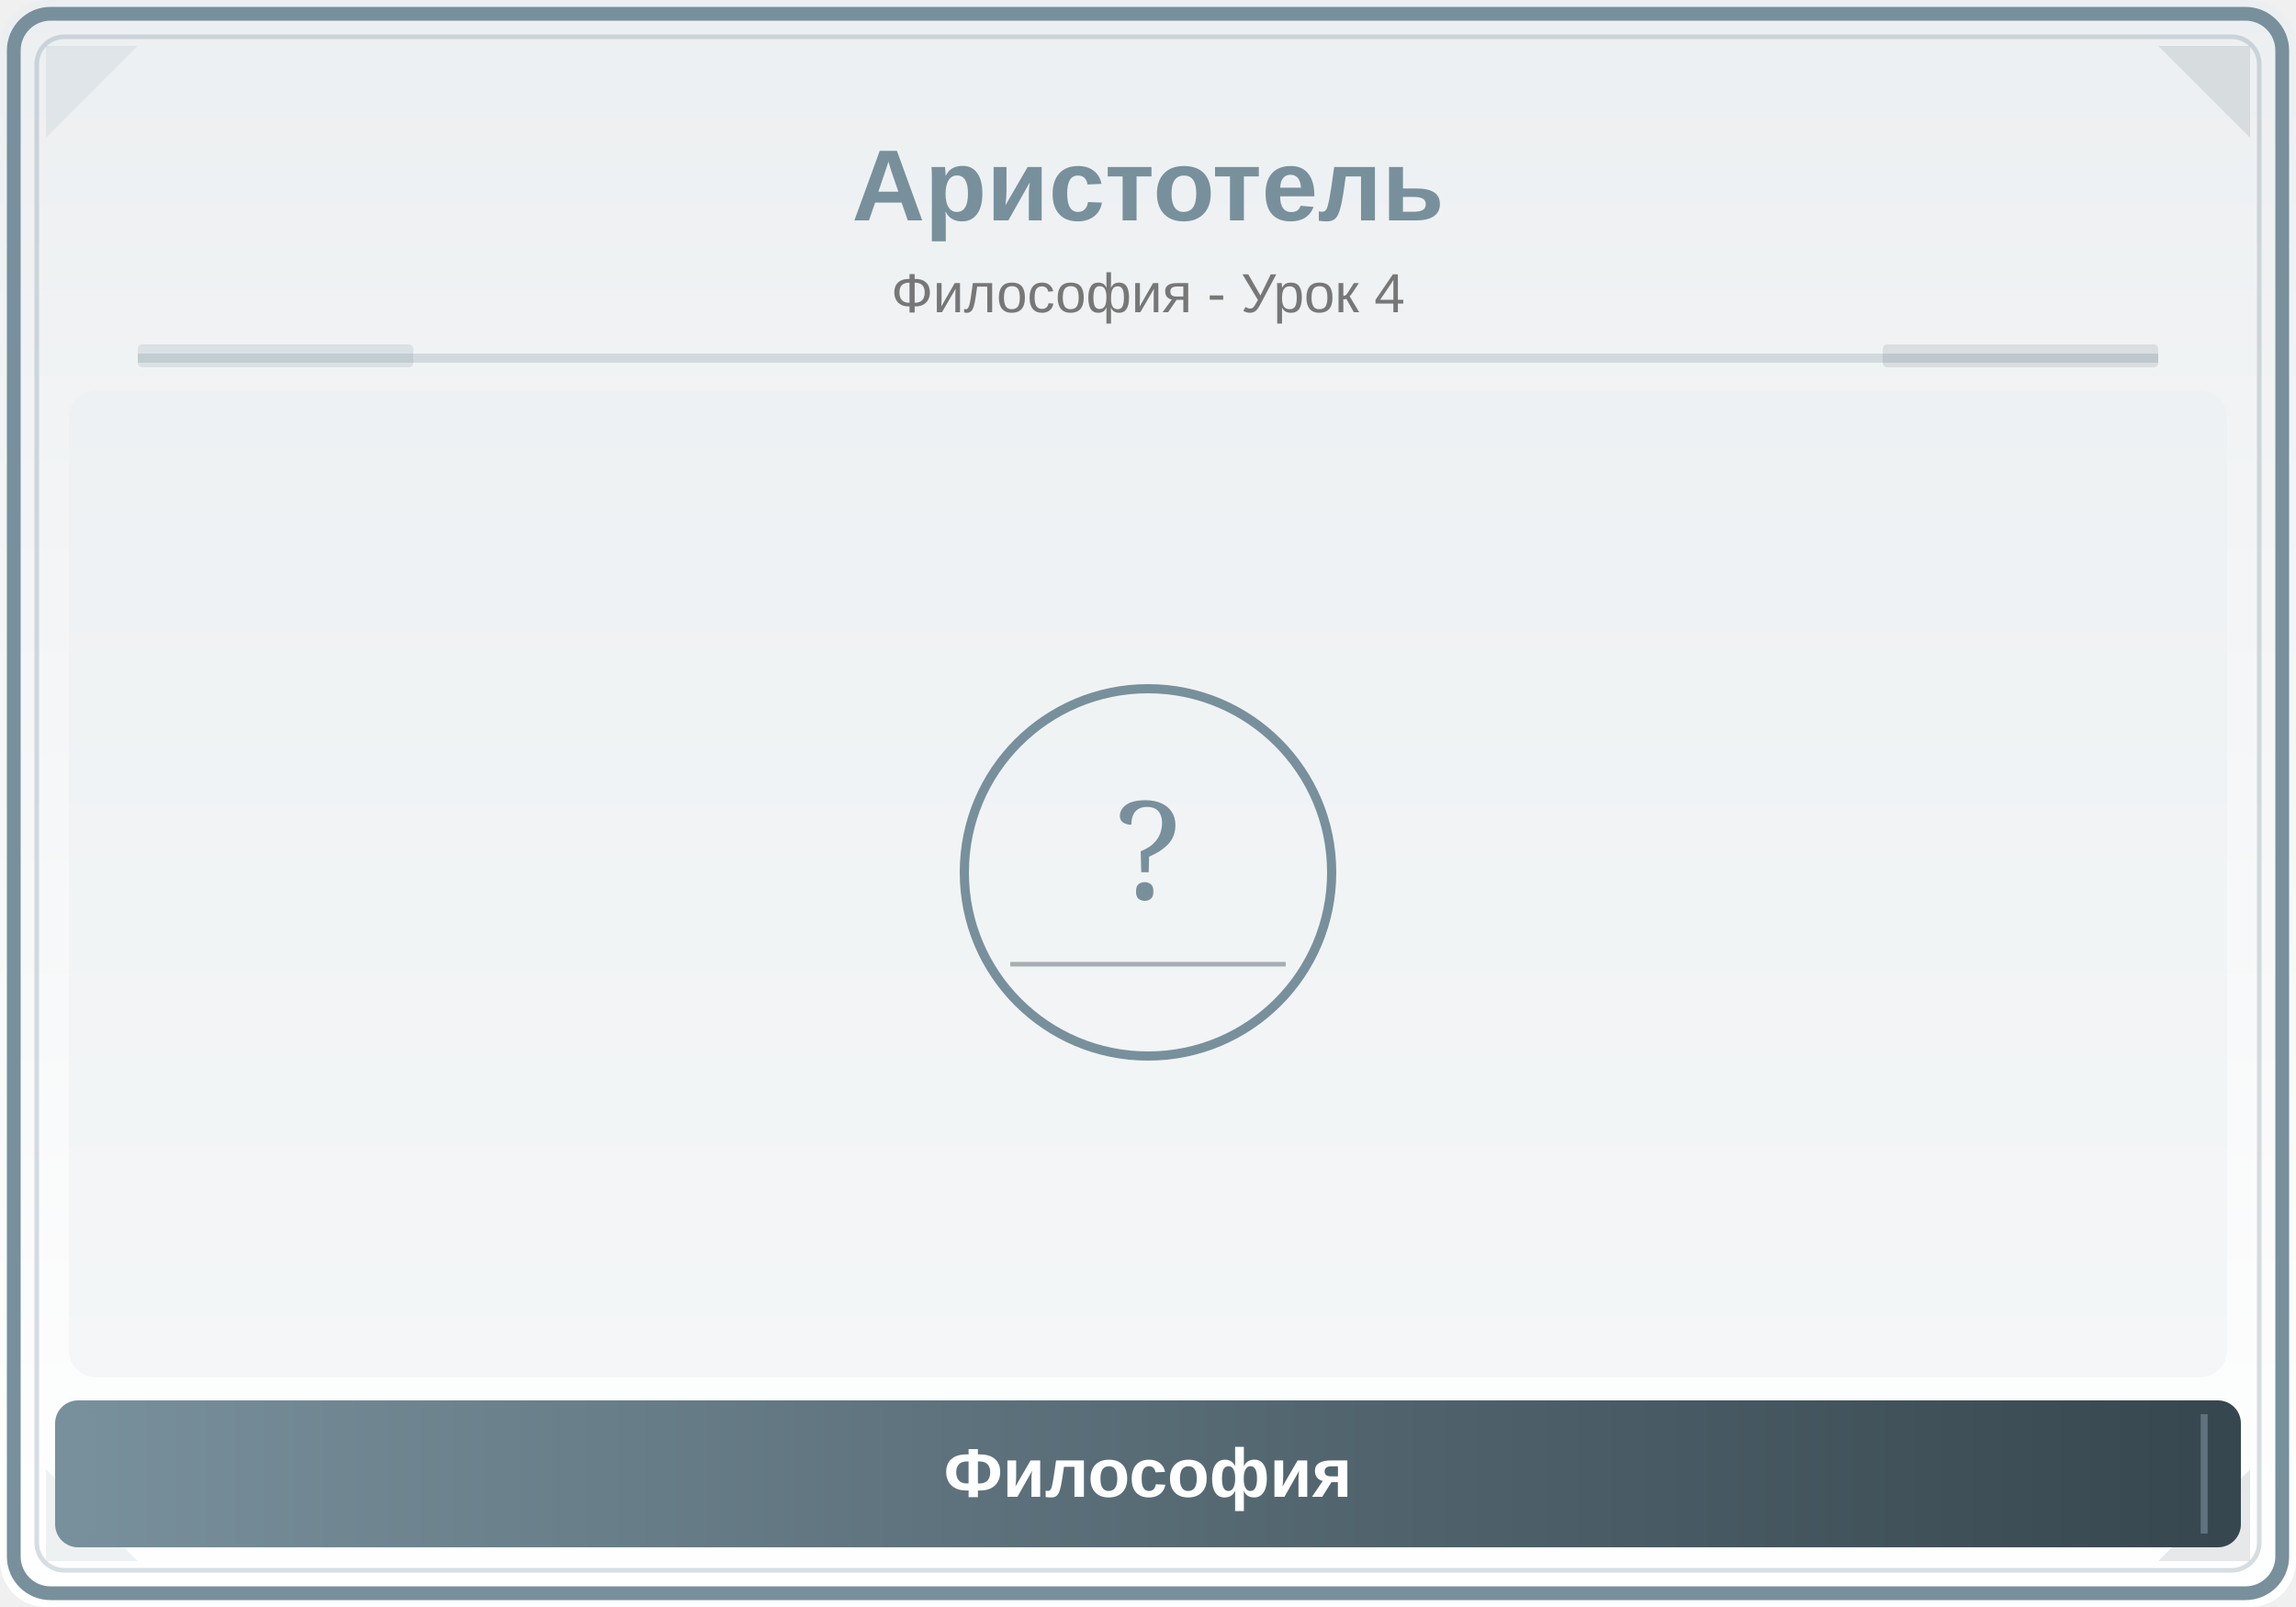
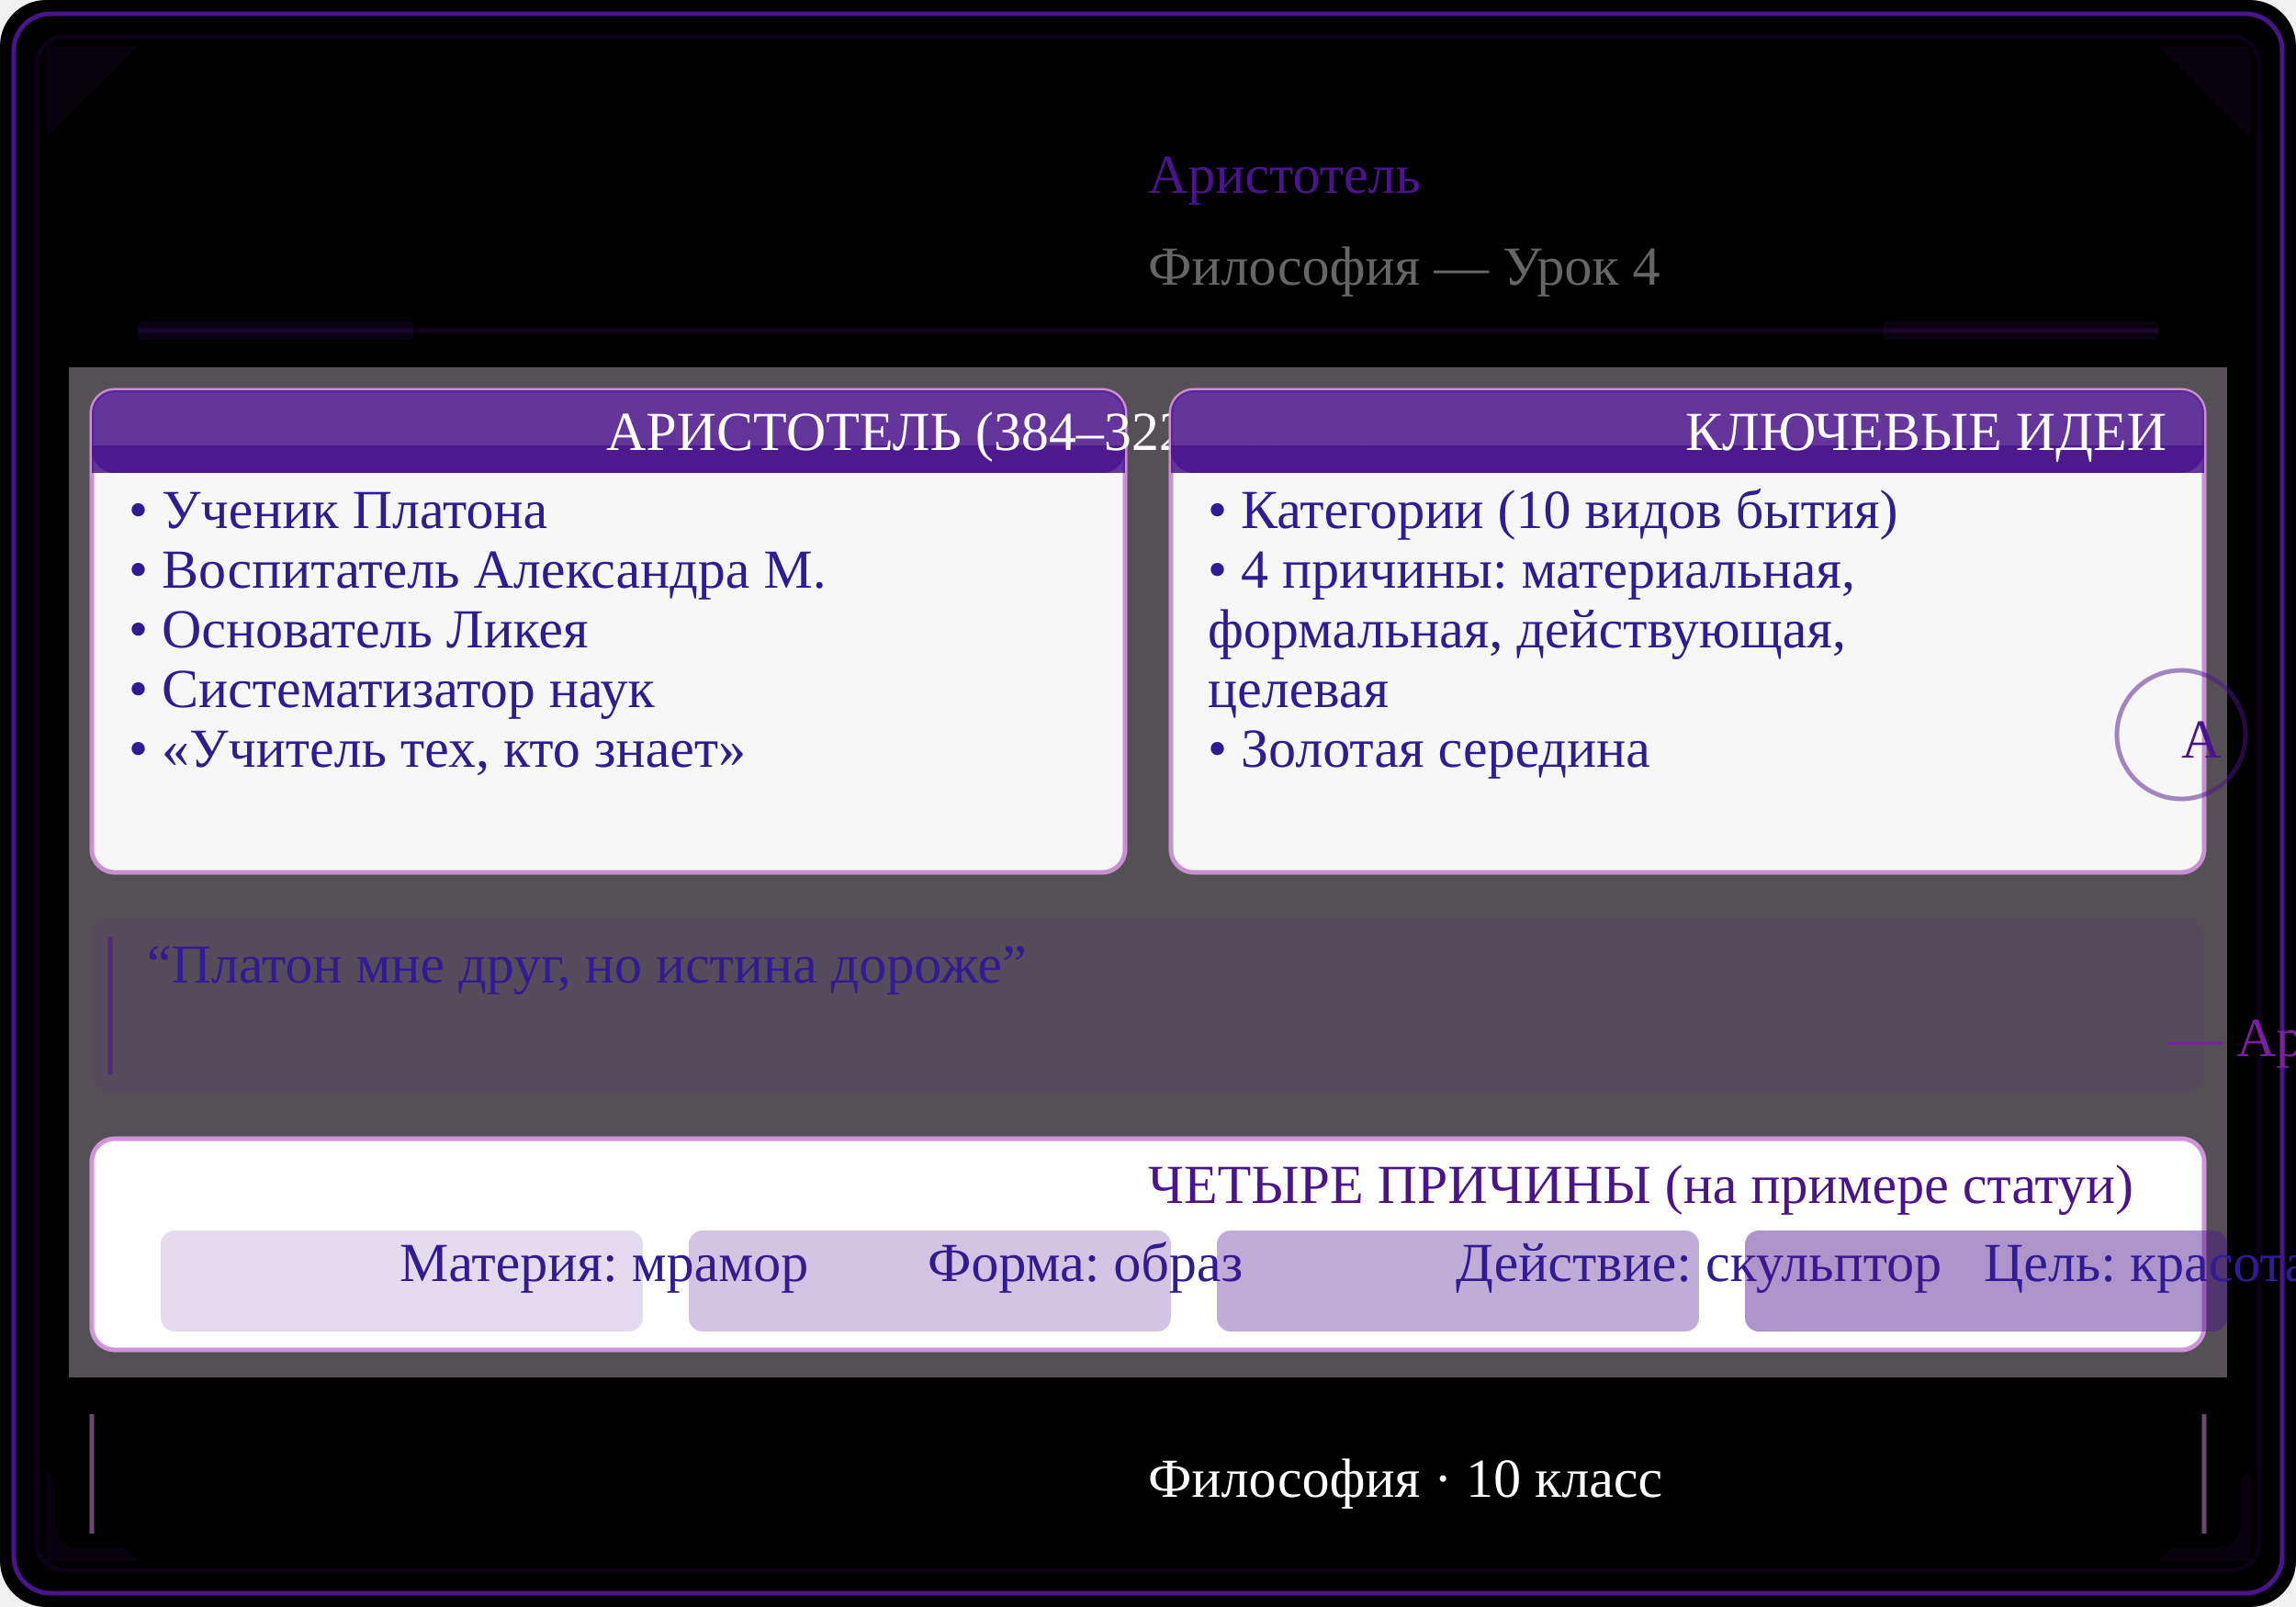
<svg xmlns="http://www.w3.org/2000/svg" viewBox="0 0 500 350">
  <defs>
    <linearGradient id="bg" x1="0" y1="0" x2="0" y2="1">
-       <stop offset="0%" stop-color="#ECEFF1" />
-       <stop offset="100%" stop-color="#FFFFFF" />
+       <stop offset="0%" stopColor="#F3E5F5" />
+       <stop offset="100%" stopColor="#FFFFFF" />
    </linearGradient>
    <linearGradient id="panel" x1="0" y1="0" x2="1" y2="0">
-       <stop offset="0%" stop-color="#78909C" />
-       <stop offset="100%" stop-color="#37474F" />
+       <stop offset="0%" stopColor="#7B1FA2" />
+       <stop offset="100%" stopColor="#4A148C" />
    </linearGradient>
+     <linearGradient id="headerGrad" x1="0" y1="0" x2="1" y2="0">
+       <stop offset="0%" stopColor="#4A148C" />
+       <stop offset="100%" stopColor="#7B1FA2" />
+     </linearGradient>
+     <clipPath id="ill">
+       <rect x="15" y="80" width="470" height="220" rx="6" />
+     </clipPath>
  </defs>
  <rect width="500" height="350" fill="url(#bg)" rx="10" />
-   <rect x="3" y="3" width="494" height="344" rx="8" fill="none" stroke="#78909C" stroke-width="3" />
-   <rect x="8" y="8" width="484" height="334" rx="6" fill="none" stroke="#78909C" stroke-width="1" opacity="0.3" />
-   <polygon points="10,10 30,10 10,30" fill="#78909C" opacity="0.12" />
-   <polygon points="490,10 470,10 490,30" fill="#37474F" opacity="0.12" />
-   <polygon points="10,340 30,340 10,320" fill="#78909C" opacity="0.12" />
-   <polygon points="490,340 470,340 490,320" fill="#37474F" opacity="0.12" />
-   <text x="250" y="48" font-family="Arial,sans-serif" font-size="22" font-weight="bold" fill="#78909C" text-anchor="middle">Аристотель</text>
-   <text x="250" y="68" font-family="Arial,sans-serif" font-size="12" fill="#777" text-anchor="middle">Философия - Урок 4</text>
-   <line x1="30" y1="78" x2="470" y2="78" stroke="#78909C" stroke-width="2" opacity="0.25" />
-   <rect x="30" y="75" width="60" height="5" fill="#78909C" opacity="0.18" rx="1" />
-   <rect x="410" y="75" width="60" height="5" fill="#37474F" opacity="0.12" rx="1" />
-   <clipPath id="ill">
-     <rect x="15" y="85" width="470" height="215" rx="6" />
-   </clipPath>
-   <g clip-path="url(#ill)">
-     <rect x="15" y="85" width="470" height="215" fill="#ECEFF1" opacity="0.5" />
-     <circle cx="250" cy="190" r="40" fill="none" stroke="#78909C" stroke-width="2" />
-     <text x="250" y="196" font-family="serif" font-size="30" fill="#78909C" text-anchor="middle">?</text>
-     <line x1="220" y1="210" x2="280" y2="210" stroke="#37474F" stroke-width="1" opacity="0.4" />
+   <rect x="3" y="3" width="494" height="344" rx="8" fill="none" stroke="#4A148C" strokeWidth="2.5" />
+   <rect x="8" y="8" width="484" height="334" rx="6" fill="none" stroke="#4A148C" strokeWidth="1" opacity="0.15" />
+   <polygon points="10,10 30,10 10,30" fill="#4A148C" opacity="0.10" />
+   <polygon points="490,10 470,10 490,30" fill="#4A148C" opacity="0.10" />
+   <polygon points="10,340 30,340 10,320" fill="#4A148C" opacity="0.10" />
+   <polygon points="490,340 470,340 490,320" fill="#4A148C" opacity="0.10" />
+   <text x="250" y="42" fontFamily="Arial,sans-serif" fontSize="20" fontWeight="bold" fill="#4A148C" textAnchor="middle">Аристотель</text>
+   <text x="250" y="62" fontFamily="Arial,sans-serif" fontSize="11" fill="#666666" textAnchor="middle">Философия — Урок 4</text>
+   <line x1="30" y1="72" x2="470" y2="72" stroke="#4A148C" strokeWidth="2" opacity="0.20" />
+   <rect x="30" y="70" width="60" height="4" fill="#4A148C" opacity="0.15" rx="1" />
+   <rect x="410" y="70" width="60" height="4" fill="#7B1FA2" opacity="0.10" rx="1" />
+   <g clipPath="url(#ill)">
+     <rect x="15" y="80" width="470" height="220" fill="#F3E5F5" opacity="0.35" />
+     <rect x="20" y="85" width="225" height="105" rx="5" fill="#FFFFFF" stroke="#CE93D8" strokeWidth="1.2" opacity="0.95" />
+     <rect x="20" y="85" width="225" height="18" rx="5" fill="#4A148C" opacity="0.85" />
+     <rect x="20" y="97" width="225" height="6" fill="#4A148C" opacity="0.85" />
+     <text x="132" y="98" fontFamily="Arial,sans-serif" fontSize="10" fontWeight="bold" fill="#FFFFFF" textAnchor="middle">АРИСТОТЕЛЬ (384–322 до н.э.)</text>
+     <text x="28" y="115" fontFamily="Arial,sans-serif" fontSize="9" fill="#311B92" textAnchor="start">• Ученик Платона</text>
+     <text x="28" y="128" fontFamily="Arial,sans-serif" fontSize="9" fill="#311B92" textAnchor="start">• Воспитатель Александра М.</text>
+     <text x="28" y="141" fontFamily="Arial,sans-serif" fontSize="9" fill="#311B92" textAnchor="start">• Основатель Ликея</text>
+     <text x="28" y="154" fontFamily="Arial,sans-serif" fontSize="9" fill="#311B92" textAnchor="start">• Систематизатор наук</text>
+     <text x="28" y="167" fontFamily="Arial,sans-serif" fontSize="9" fill="#311B92" textAnchor="start">• «Учитель тех, кто знает»</text>
+     <rect x="255" y="85" width="225" height="105" rx="5" fill="#FFFFFF" stroke="#CE93D8" strokeWidth="1.2" opacity="0.95" />
+     <rect x="255" y="85" width="225" height="18" rx="5" fill="#4A148C" opacity="0.85" />
+     <rect x="255" y="97" width="225" height="6" fill="#4A148C" opacity="0.85" />
+     <text x="367" y="98" fontFamily="Arial,sans-serif" fontSize="10" fontWeight="bold" fill="#FFFFFF" textAnchor="middle">КЛЮЧЕВЫЕ ИДЕИ</text>
+     <text x="263" y="115" fontFamily="Arial,sans-serif" fontSize="9" fill="#311B92" textAnchor="start">• Категории (10 видов бытия)</text>
+     <text x="263" y="128" fontFamily="Arial,sans-serif" fontSize="9" fill="#311B92" textAnchor="start">• 4 причины: материальная,</text>
+     <text x="263" y="141" fontFamily="Arial,sans-serif" fontSize="9" fill="#311B92" textAnchor="start">  формальная, действующая,</text>
+     <text x="263" y="154" fontFamily="Arial,sans-serif" fontSize="9" fill="#311B92" textAnchor="start">  целевая</text>
+     <text x="263" y="167" fontFamily="Arial,sans-serif" fontSize="9" fill="#311B92" textAnchor="start">• Золотая середина</text>
+     <rect x="20" y="200" width="460" height="38" rx="4" fill="#4A148C" opacity="0.08" />
+     <line x1="24" y1="204" x2="24" y2="234" stroke="#4A148C" strokeWidth="3" opacity="0.6" />
+     <text x="32" y="214" fontFamily="Georgia,serif" fontSize="8.5" fontStyle="italic" fill="#311B92">“Платон мне друг, но истина дороже”</text>
+     <text x="472" y="230" fontFamily="Arial,sans-serif" fontSize="8" fill="#7B1FA2" textAnchor="end">— Аристотель</text>
+     <rect x="20" y="248" width="460" height="46" rx="5" fill="#FFFFFF" stroke="#CE93D8" strokeWidth="1" />
+     <text x="250" y="262" fontFamily="Arial,sans-serif" fontSize="9" fontWeight="bold" fill="#4A148C" textAnchor="middle">ЧЕТЫРЕ ПРИЧИНЫ (на примере статуи)</text>
+     <rect x="35" y="268" width="105" height="22" rx="3" fill="#4A148C" opacity="0.15" />
+     <text x="87" y="279" fontFamily="Arial,sans-serif" fontSize="7.5" fill="#311B92" textAnchor="middle">Материя: мрамор</text>
+     <rect x="150" y="268" width="105" height="22" rx="3" fill="#4A148C" opacity="0.25" />
+     <text x="202" y="279" fontFamily="Arial,sans-serif" fontSize="7.5" fill="#311B92" textAnchor="middle">Форма: образ</text>
+     <rect x="265" y="268" width="105" height="22" rx="3" fill="#4A148C" opacity="0.35" />
+     <text x="317" y="279" fontFamily="Arial,sans-serif" fontSize="7.5" fill="#311B92" textAnchor="middle">Действие: скульптор</text>
+     <rect x="380" y="268" width="105" height="22" rx="3" fill="#4A148C" opacity="0.45" />
+     <text x="432" y="279" fontFamily="Arial,sans-serif" fontSize="7.5" fill="#311B92" textAnchor="middle">Цель: красота</text>
+     <circle cx="475" cy="160" r="14" fill="none" stroke="#4A148C" strokeWidth="1.5" opacity="0.5" />
+     <text x="475" y="165" fontFamily="serif" fontSize="16" fill="#4A148C" textAnchor="middle">Α</text>
  </g>
  <rect x="12" y="305" width="476" height="32" rx="5" fill="url(#panel)" />
-   <line x1="20" y1="308" x2="20" y2="334" stroke="#78909C" stroke-width="1.5" opacity="0.6" />
-   <line x1="480" y1="308" x2="480" y2="334" stroke="#78909C" stroke-width="1.5" opacity="0.6" />
-   <text x="250" y="326" font-family="Arial,sans-serif" font-size="15" text-anchor="middle" fill="white" font-weight="bold">Философия</text>
+   <line x1="20" y1="308" x2="20" y2="334" stroke="#CE93D8" strokeWidth="1.5" opacity="0.5" />
+   <line x1="480" y1="308" x2="480" y2="334" stroke="#CE93D8" strokeWidth="1.5" opacity="0.5" />
+   <text x="250" y="326" fontFamily="Arial,sans-serif" fontSize="14" textAnchor="middle" fill="#FFFFFF" fontWeight="bold">Философия · 10 класс</text>
</svg>
